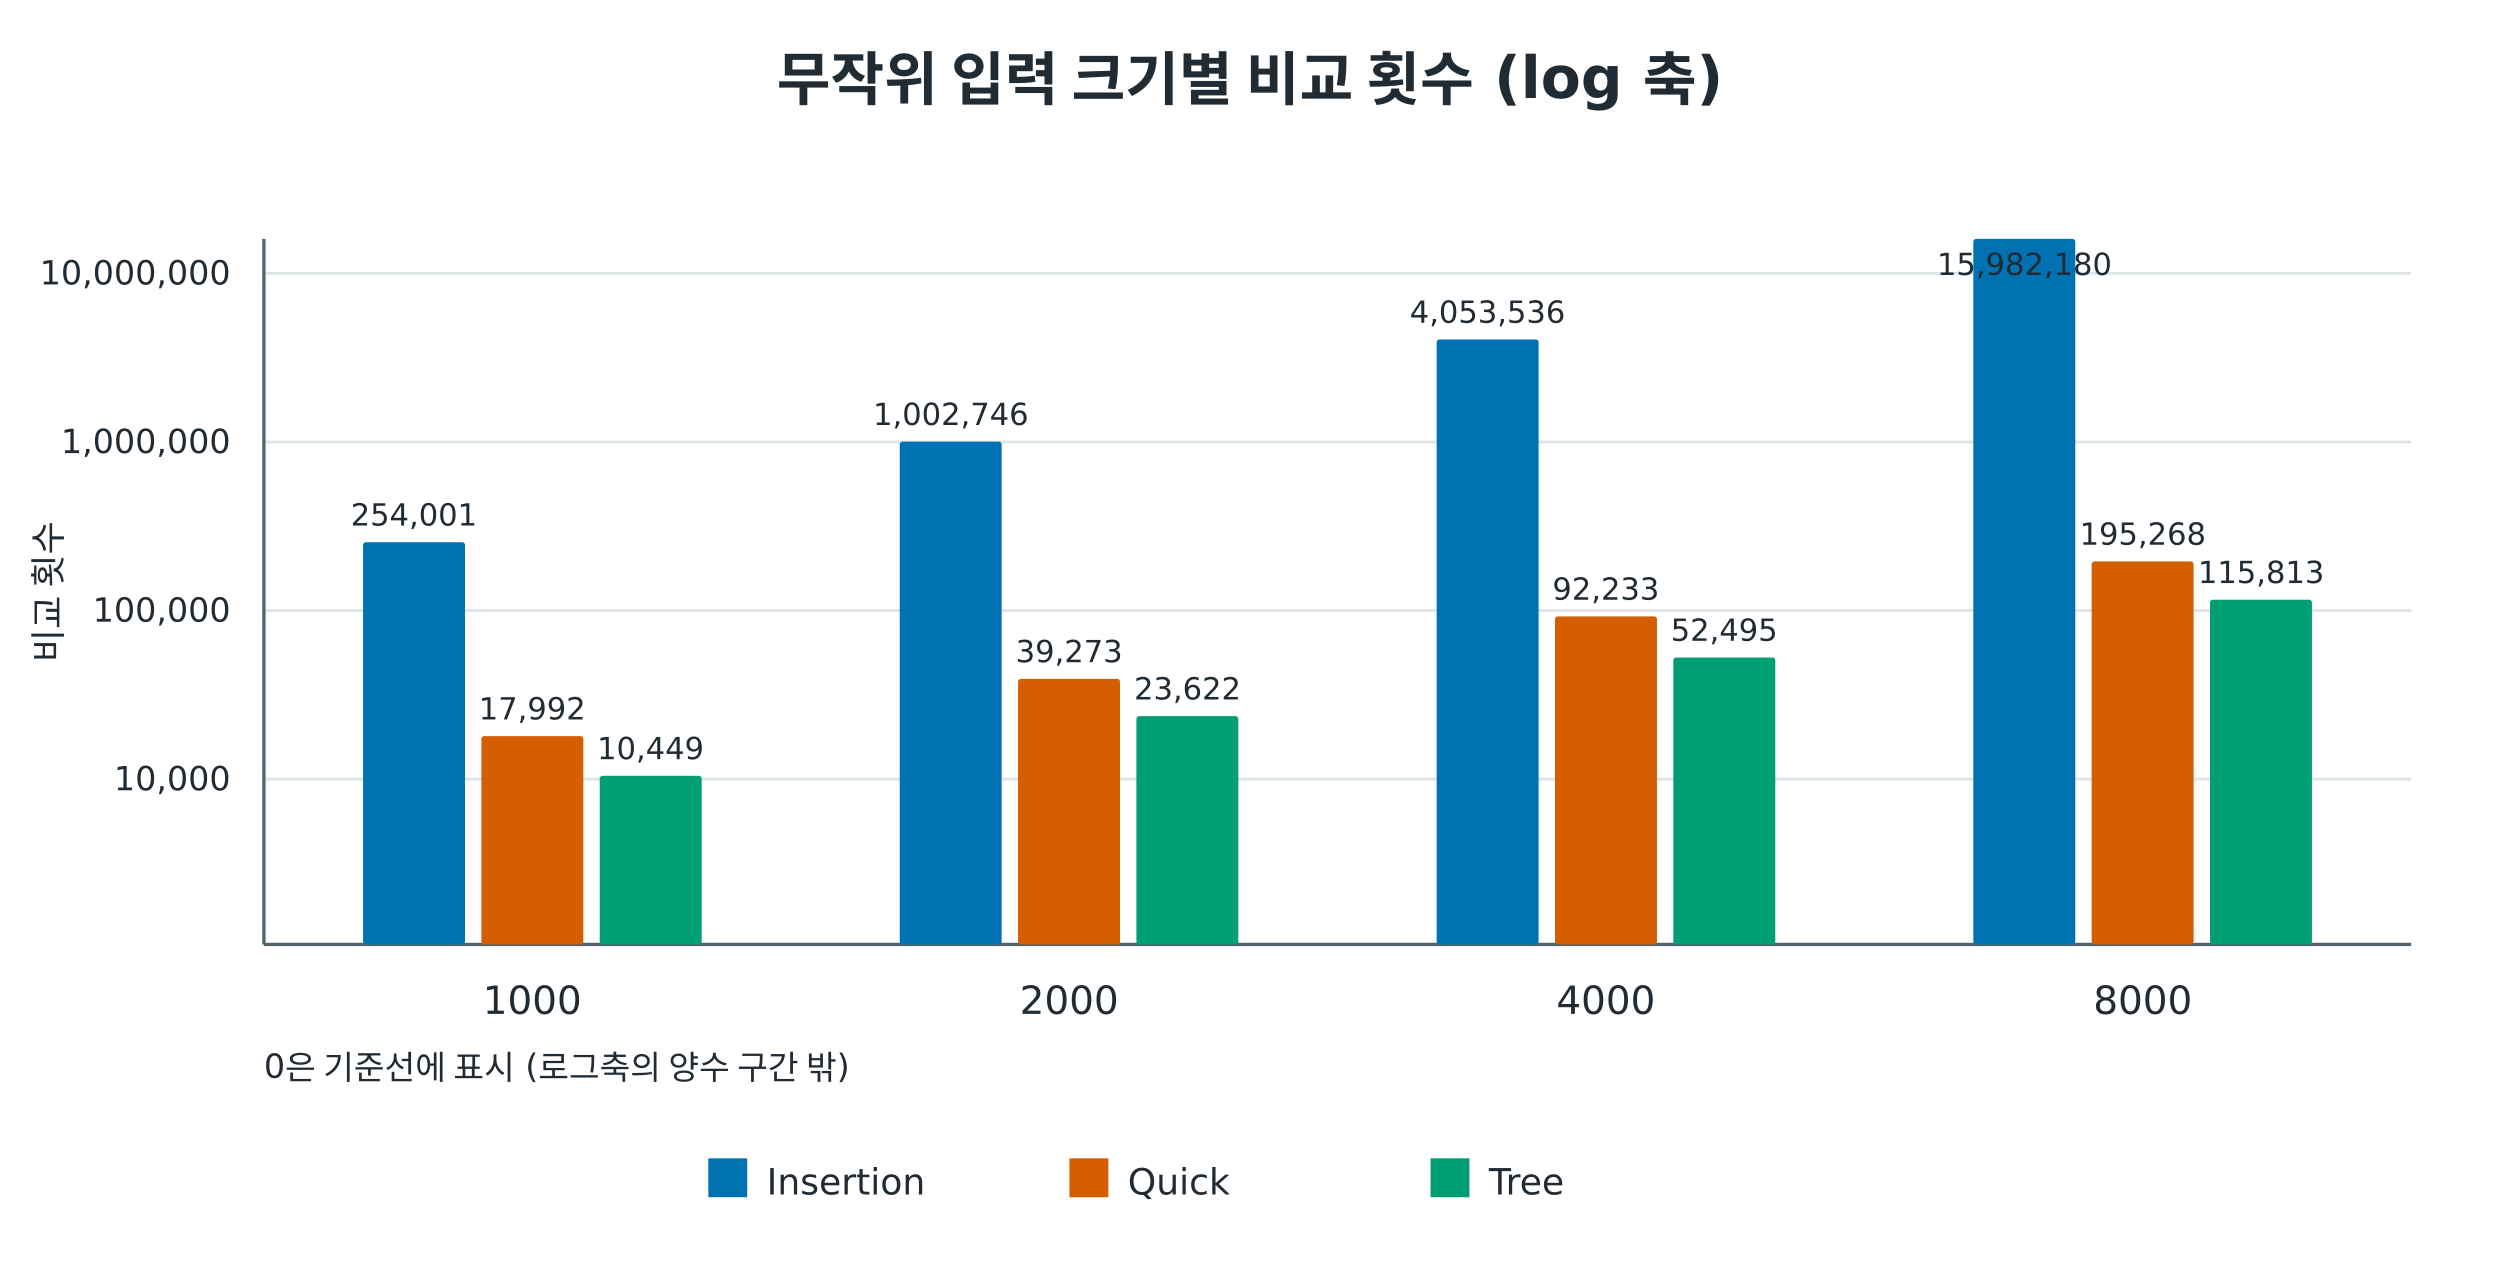
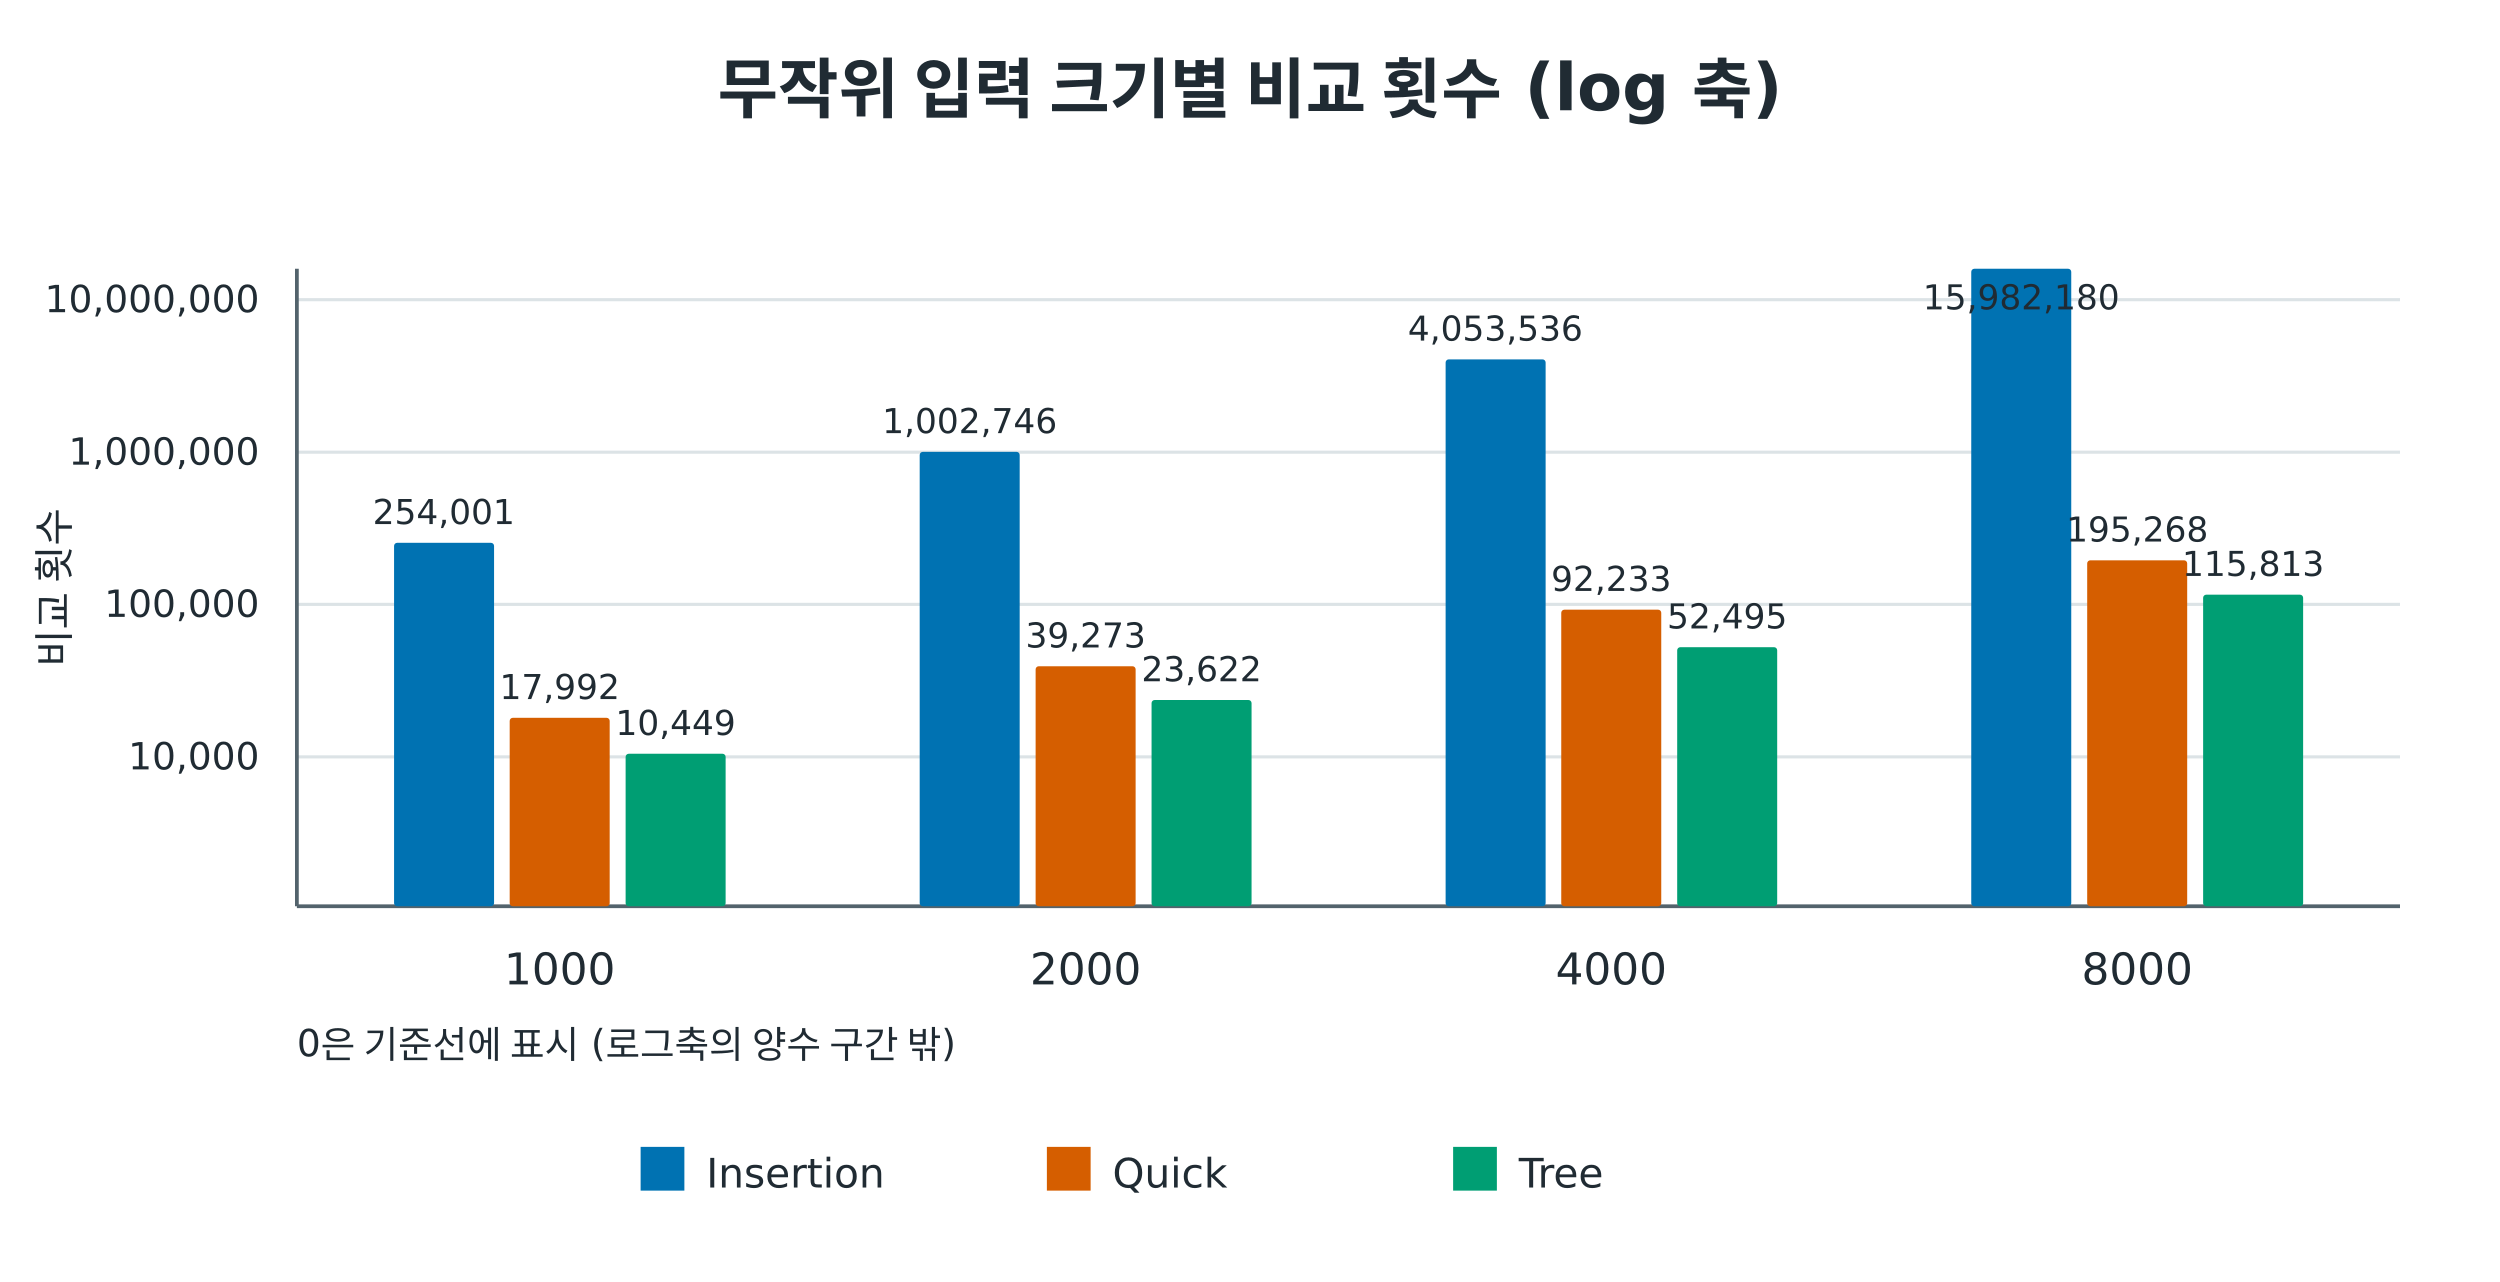
- <svg xmlns="http://www.w3.org/2000/svg" width="900" height="460" viewBox="0 0 900 460" role="img" aria-label="무작위 입력 크기별 비교 횟수 (log 축)">
+ <svg xmlns="http://www.w3.org/2000/svg" width="800" height="410" viewBox="0 0 800 410" role="img" aria-label="무작위 입력 크기별 비교 횟수 (log 축)">
  <style>text{font-family:"DejaVu Sans",sans-serif;fill:#202b33}.grid{stroke:#dce3e6;stroke-width:1}.axis{stroke:#53636c;stroke-width:1.2}.value{font-size:11px}.tick{font-size:12px}.category{font-size:14px}.legend{font-size:13px}.title{font-size:21px;font-weight:700}.ylabel{font-size:13px}</style>
-   <text class="title" x="450.0" y="36" text-anchor="middle">무작위 입력 크기별 비교 횟수 (log 축)</text>
-   <line class="grid" x1="95" y1="280.5" x2="868" y2="280.5" />
-   <text class="tick" x="83" y="284.5" text-anchor="end">10,000</text>
-   <line class="grid" x1="95" y1="219.8" x2="868" y2="219.8" />
-   <text class="tick" x="83" y="223.8" text-anchor="end">100,000</text>
-   <line class="grid" x1="95" y1="159.1" x2="868" y2="159.1" />
-   <text class="tick" x="83" y="163.1" text-anchor="end">1,000,000</text>
-   <line class="grid" x1="95" y1="98.4" x2="868" y2="98.4" />
-   <text class="tick" x="83" y="102.4" text-anchor="end">10,000,000</text>
-   <line class="axis" x1="95" y1="86" x2="95" y2="340" />
-   <line class="axis" x1="95" y1="340" x2="868" y2="340" />
-   <text class="ylabel" x="22" y="213.0" transform="rotate(-90 22 213.0)" text-anchor="middle">비교 횟수</text>
-   <rect x="130.7" y="195.2" width="36.7" height="144.8" fill="#0072B2" rx="1" />
-   <text class="value" x="149.0" y="189.2" text-anchor="middle">254,001</text>
-   <rect x="173.3" y="265.0" width="36.7" height="75.0" fill="#D55E00" rx="1" />
-   <text class="value" x="191.6" y="259.0" text-anchor="middle">17,992</text>
-   <rect x="215.9" y="279.3" width="36.7" height="60.7" fill="#009E73" rx="1" />
-   <text class="value" x="234.2" y="273.3" text-anchor="middle">10,449</text>
-   <text class="category" x="191.6" y="365" text-anchor="middle">1000</text>
-   <rect x="323.9" y="159.0" width="36.7" height="181.0" fill="#0072B2" rx="1" />
-   <text class="value" x="342.3" y="153.0" text-anchor="middle">1,002,746</text>
-   <rect x="366.5" y="244.4" width="36.7" height="95.6" fill="#D55E00" rx="1" />
-   <text class="value" x="384.9" y="238.4" text-anchor="middle">39,273</text>
-   <rect x="409.1" y="257.8" width="36.7" height="82.2" fill="#009E73" rx="1" />
-   <text class="value" x="427.5" y="251.8" text-anchor="middle">23,622</text>
-   <text class="category" x="384.9" y="365" text-anchor="middle">2000</text>
-   <rect x="517.2" y="122.2" width="36.7" height="217.8" fill="#0072B2" rx="1" />
-   <text class="value" x="535.5" y="116.2" text-anchor="middle">4,053,536</text>
-   <rect x="559.8" y="221.9" width="36.7" height="118.1" fill="#D55E00" rx="1" />
-   <text class="value" x="578.1" y="215.9" text-anchor="middle">92,233</text>
-   <rect x="602.4" y="236.7" width="36.7" height="103.3" fill="#009E73" rx="1" />
-   <text class="value" x="620.7" y="230.7" text-anchor="middle">52,495</text>
-   <text class="category" x="578.1" y="365" text-anchor="middle">4000</text>
-   <rect x="710.4" y="86.0" width="36.7" height="254.0" fill="#0072B2" rx="1" />
-   <text class="value" x="728.8" y="99.0" text-anchor="middle">15,982,180</text>
-   <rect x="753.0" y="202.1" width="36.7" height="137.9" fill="#D55E00" rx="1" />
-   <text class="value" x="771.4" y="196.1" text-anchor="middle">195,268</text>
-   <rect x="795.6" y="215.9" width="36.7" height="124.1" fill="#009E73" rx="1" />
-   <text class="value" x="814.0" y="209.9" text-anchor="middle">115,813</text>
-   <text class="category" x="771.4" y="365" text-anchor="middle">8000</text>
-   <rect x="255.0" y="417" width="14" height="14" fill="#0072B2" />
-   <text class="legend" x="276.0" y="430">Insertion</text>
-   <rect x="385.0" y="417" width="14" height="14" fill="#D55E00" />
-   <text class="legend" x="406.0" y="430">Quick</text>
-   <rect x="515.0" y="417" width="14" height="14" fill="#009E73" />
-   <text class="legend" x="536.0" y="430">Tree</text>
-   <text class="tick" x="95" y="388" text-anchor="start">0은 기준선에 표시 (로그축의 양수 구간 밖)</text>
+   <text class="title" x="400.0" y="36" text-anchor="middle">무작위 입력 크기별 비교 횟수 (log 축)</text>
+   <line class="grid" x1="95" y1="242.2" x2="768" y2="242.2" />
+   <text class="tick" x="83" y="246.2" text-anchor="end">10,000</text>
+   <line class="grid" x1="95" y1="193.4" x2="768" y2="193.4" />
+   <text class="tick" x="83" y="197.4" text-anchor="end">100,000</text>
+   <line class="grid" x1="95" y1="144.7" x2="768" y2="144.7" />
+   <text class="tick" x="83" y="148.7" text-anchor="end">1,000,000</text>
+   <line class="grid" x1="95" y1="95.9" x2="768" y2="95.9" />
+   <text class="tick" x="83" y="99.9" text-anchor="end">10,000,000</text>
+   <line class="axis" x1="95" y1="86" x2="95" y2="290" />
+   <line class="axis" x1="95" y1="290" x2="768" y2="290" />
+   <text class="ylabel" x="22" y="188.0" transform="rotate(-90 22 188.0)" text-anchor="middle">비교 횟수</text>
+   <rect x="126.1" y="173.7" width="32.0" height="116.3" fill="#0072B2" rx="1" />
+   <text class="value" x="142.0" y="167.7" text-anchor="middle">254,001</text>
+   <rect x="163.1" y="229.7" width="32.0" height="60.3" fill="#D55E00" rx="1" />
+   <text class="value" x="179.1" y="223.7" text-anchor="middle">17,992</text>
+   <rect x="200.2" y="241.2" width="32.0" height="48.8" fill="#009E73" rx="1" />
+   <text class="value" x="216.2" y="235.2" text-anchor="middle">10,449</text>
+   <text class="category" x="179.1" y="315" text-anchor="middle">1000</text>
+   <rect x="294.3" y="144.6" width="32.0" height="145.4" fill="#0072B2" rx="1" />
+   <text class="value" x="310.3" y="138.6" text-anchor="middle">1,002,746</text>
+   <rect x="331.4" y="213.2" width="32.0" height="76.8" fill="#D55E00" rx="1" />
+   <text class="value" x="347.4" y="207.2" text-anchor="middle">39,273</text>
+   <rect x="368.5" y="224.0" width="32.0" height="66.0" fill="#009E73" rx="1" />
+   <text class="value" x="384.5" y="218.0" text-anchor="middle">23,622</text>
+   <text class="category" x="347.4" y="315" text-anchor="middle">2000</text>
+   <rect x="462.6" y="115.0" width="32.0" height="175.0" fill="#0072B2" rx="1" />
+   <text class="value" x="478.5" y="109.0" text-anchor="middle">4,053,536</text>
+   <rect x="499.6" y="195.1" width="32.0" height="94.9" fill="#D55E00" rx="1" />
+   <text class="value" x="515.6" y="189.1" text-anchor="middle">92,233</text>
+   <rect x="536.7" y="207.1" width="32.0" height="82.9" fill="#009E73" rx="1" />
+   <text class="value" x="552.7" y="201.1" text-anchor="middle">52,495</text>
+   <text class="category" x="515.6" y="315" text-anchor="middle">4000</text>
+   <rect x="630.8" y="86.0" width="32.0" height="204.0" fill="#0072B2" rx="1" />
+   <text class="value" x="646.8" y="99.0" text-anchor="middle">15,982,180</text>
+   <rect x="667.9" y="179.3" width="32.0" height="110.7" fill="#D55E00" rx="1" />
+   <text class="value" x="683.9" y="173.3" text-anchor="middle">195,268</text>
+   <rect x="705.0" y="190.3" width="32.0" height="99.7" fill="#009E73" rx="1" />
+   <text class="value" x="721.0" y="184.3" text-anchor="middle">115,813</text>
+   <text class="category" x="683.9" y="315" text-anchor="middle">8000</text>
+   <rect x="205.0" y="367" width="14" height="14" fill="#0072B2" />
+   <text class="legend" x="226.0" y="380">Insertion</text>
+   <rect x="335.0" y="367" width="14" height="14" fill="#D55E00" />
+   <text class="legend" x="356.0" y="380">Quick</text>
+   <rect x="465.0" y="367" width="14" height="14" fill="#009E73" />
+   <text class="legend" x="486.0" y="380">Tree</text>
+   <text class="tick" x="95" y="338" text-anchor="start">0은 기준선에 표시 (로그축의 양수 구간 밖)</text>
</svg>
